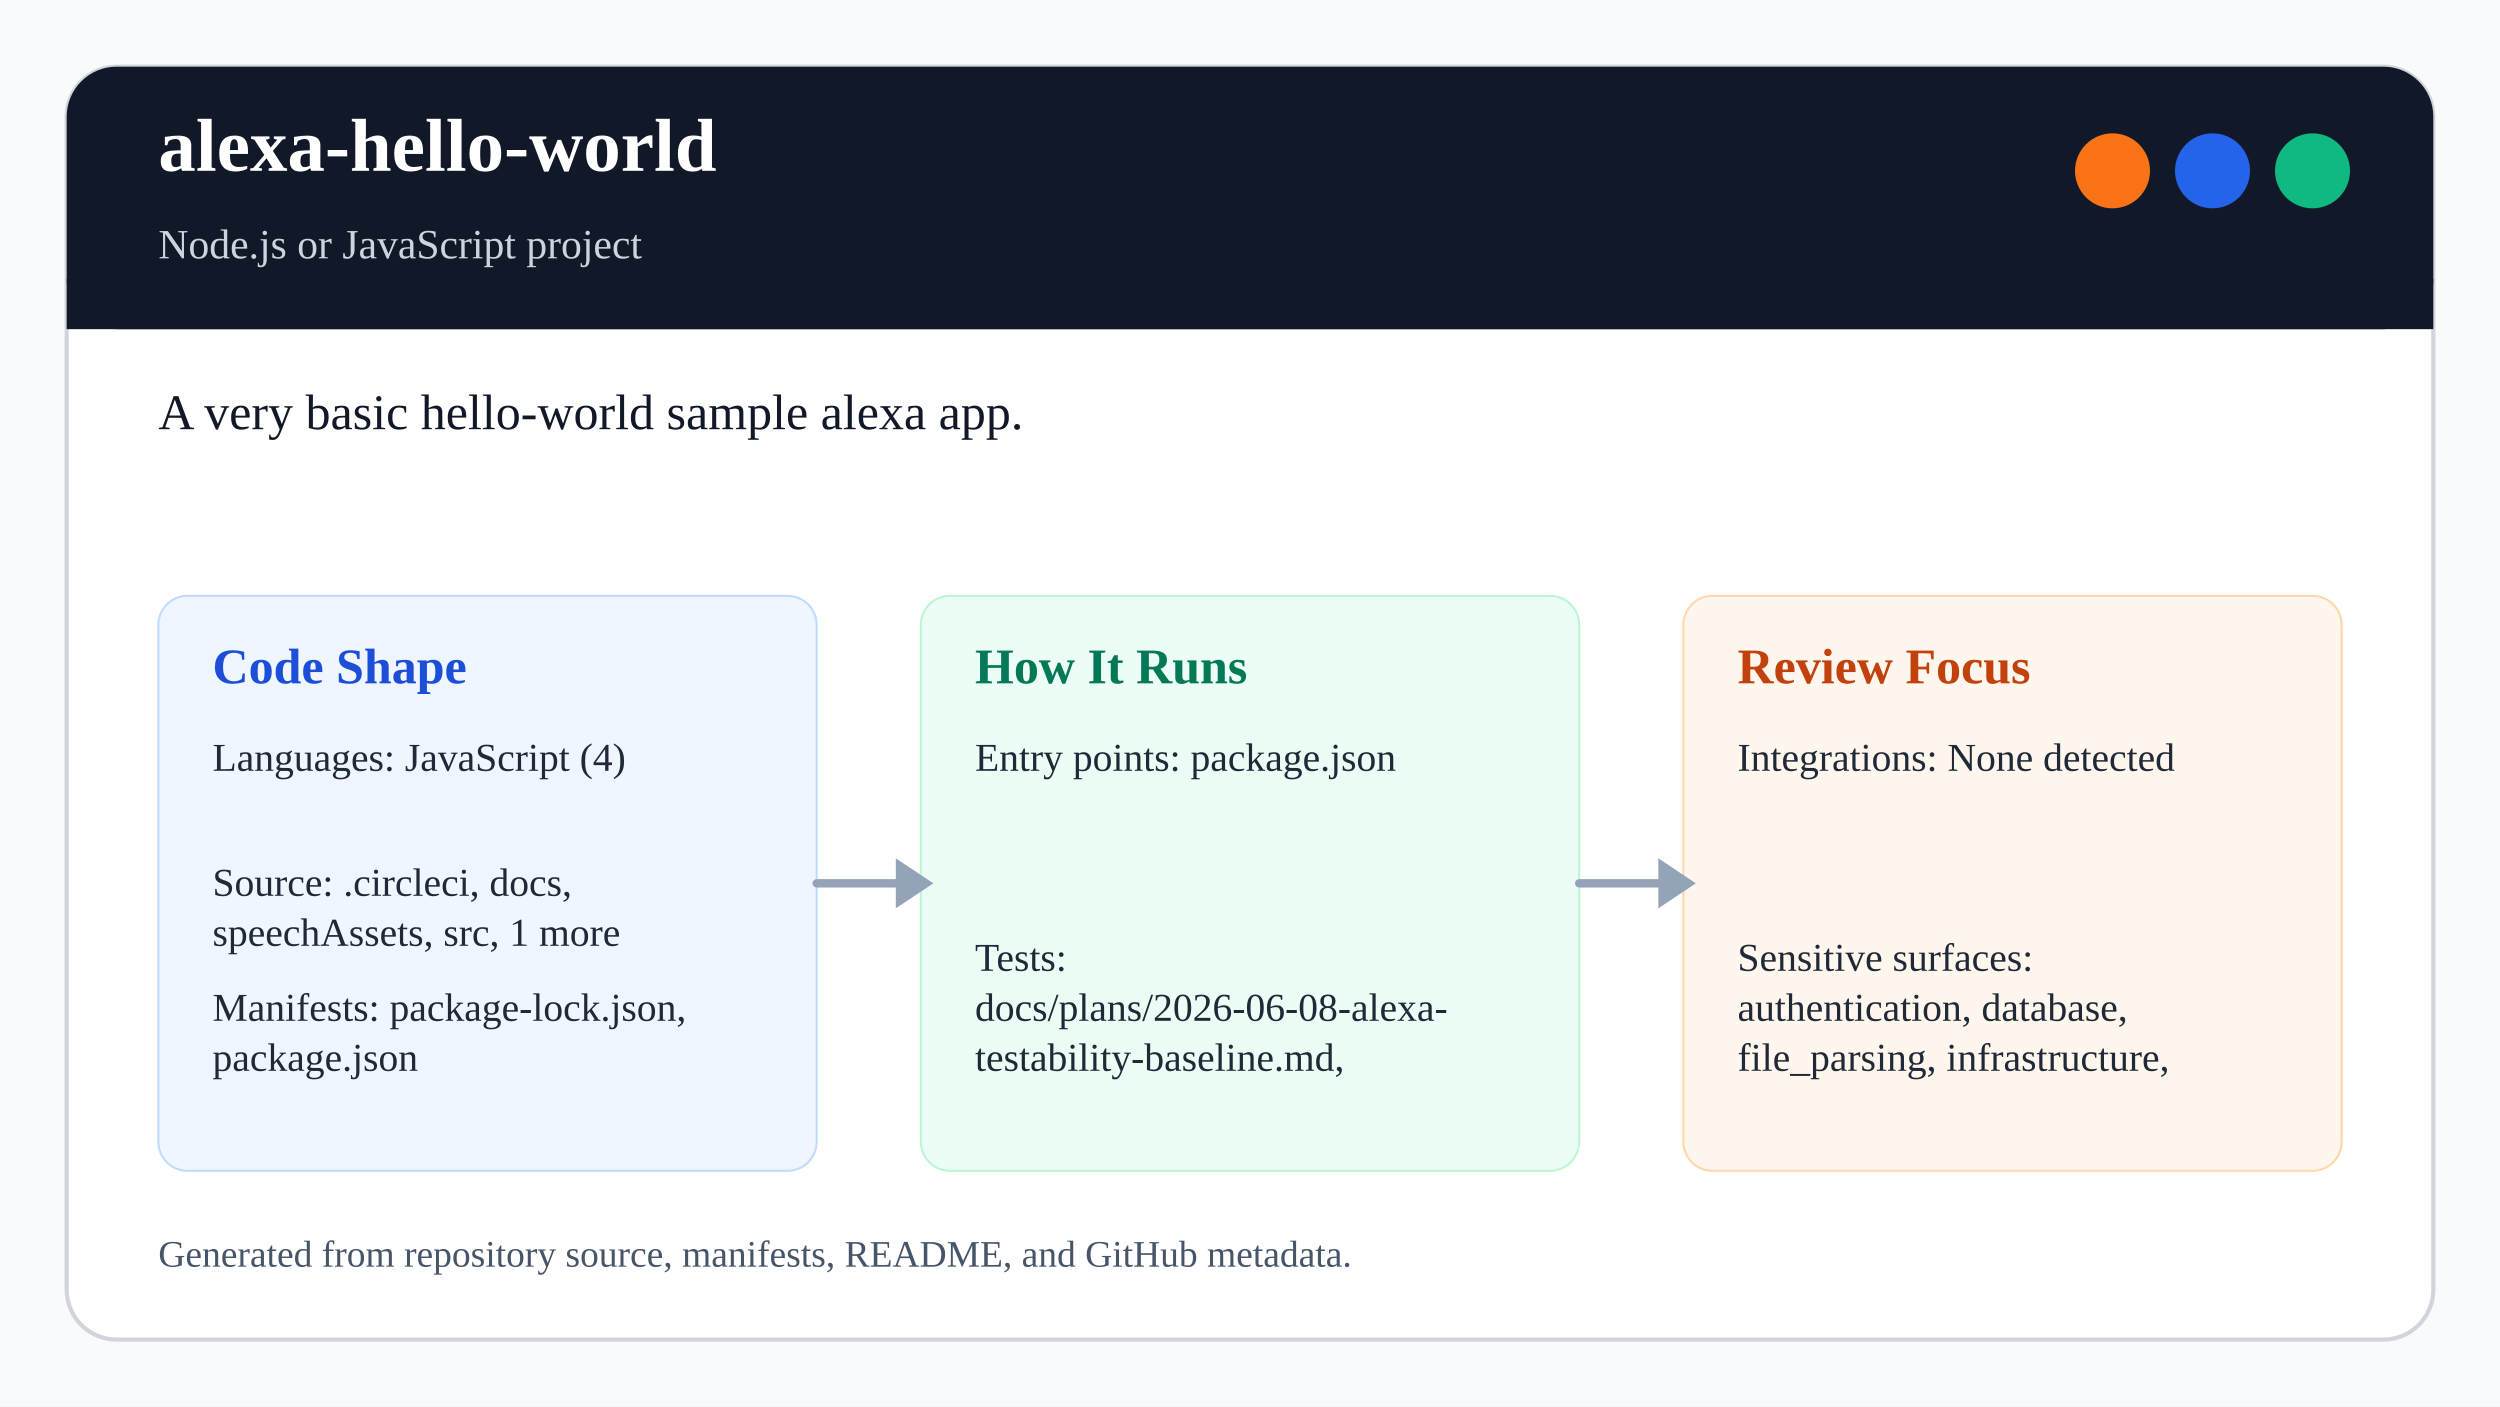
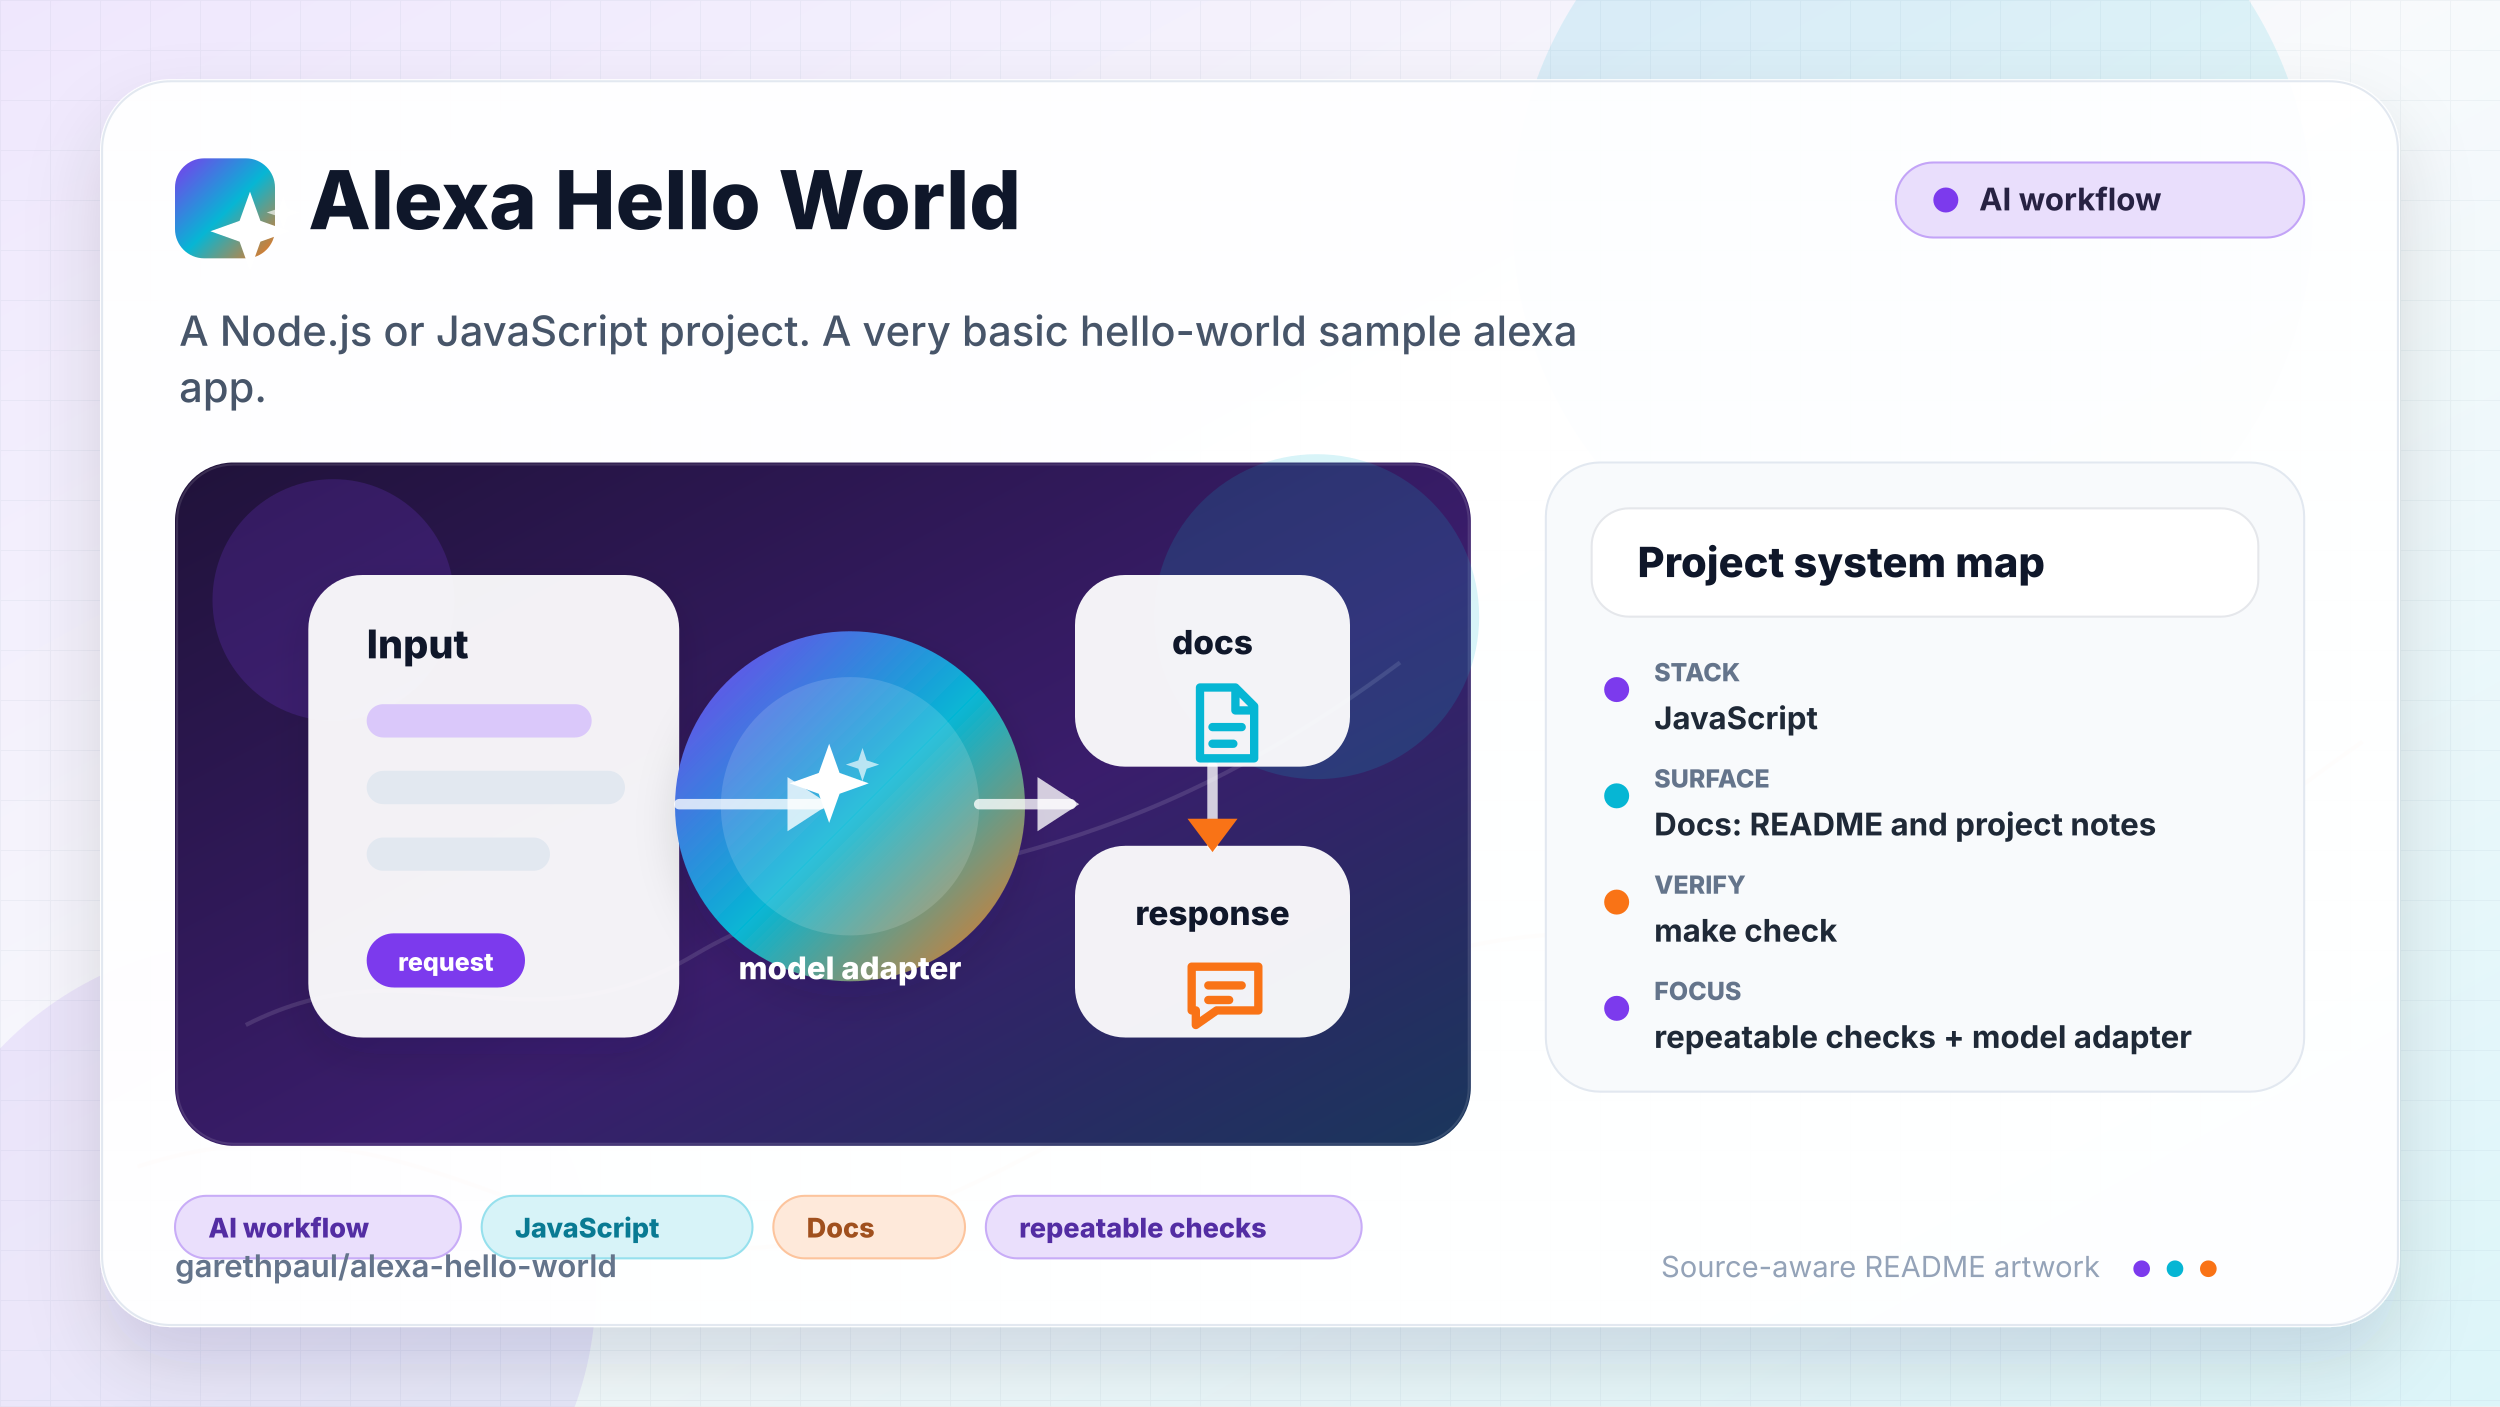
- <svg xmlns="http://www.w3.org/2000/svg" width="1200" height="675" viewBox="0 0 1200 675" role="img" aria-labelledby="title desc">
-   <rect width="1200" height="675" fill="#f8fafc" />
-   <rect x="32" y="32" width="1136" height="611" rx="24" fill="#ffffff" stroke="#d1d5db" stroke-width="2" />
-   <rect x="32" y="32" width="1136" height="126" rx="24" fill="#111827" />
-   <path d="M32 134h1136v24H32z" fill="#111827" />
-   <circle cx="1062" cy="82" r="18" fill="#2563eb" />
-   <circle cx="1110" cy="82" r="18" fill="#10b981" />
-   <circle cx="1014" cy="82" r="18" fill="#f97316" />
-   <text x="76" y="82" font-size="36" fill="#ffffff" font-weight="700">alexa-hello-world</text>
-   <text x="76" y="124" font-size="20" fill="#cbd5e1">Node.js or JavaScript project</text>
-   <text x="76" y="206" font-size="24" fill="#111827">A very basic hello-world sample alexa app.</text>
-   <rect x="76" y="286" width="316" height="276" rx="14" fill="#eff6ff" stroke="#bfdbfe" />
-   <text x="102" y="328" font-size="24" font-weight="700" fill="#1d4ed8">Code Shape</text>
-   <text x="102" y="370" font-size="19" fill="#1f2937">Languages: JavaScript (4)</text>
-   <text x="102" y="430" font-size="19" fill="#1f2937">Source: .circleci, docs,</text>
-   <text x="102" y="454" font-size="19" fill="#1f2937">speechAssets, src, 1 more</text>
-   <text x="102" y="490" font-size="19" fill="#1f2937">Manifests: package-lock.json,</text>
-   <text x="102" y="514" font-size="19" fill="#1f2937">package.json</text>
-   <rect x="442" y="286" width="316" height="276" rx="14" fill="#ecfdf5" stroke="#bbf7d0" />
-   <text x="468" y="328" font-size="24" font-weight="700" fill="#047857">How It Runs</text>
-   <text x="468" y="370" font-size="19" fill="#1f2937">Entry points: package.json</text>
-   <text x="468" y="466" font-size="19" fill="#1f2937">Tests:</text>
-   <text x="468" y="490" font-size="19" fill="#1f2937">docs/plans/2026-06-08-alexa-</text>
-   <text x="468" y="514" font-size="19" fill="#1f2937">testability-baseline.md,</text>
-   <rect x="808" y="286" width="316" height="276" rx="14" fill="#fff7ed" stroke="#fed7aa" />
-   <text x="834" y="328" font-size="24" font-weight="700" fill="#c2410c">Review Focus</text>
-   <text x="834" y="370" font-size="19" fill="#1f2937">Integrations: None detected</text>
-   <text x="834" y="466" font-size="19" fill="#1f2937">Sensitive surfaces:</text>
-   <text x="834" y="490" font-size="19" fill="#1f2937">authentication, database,</text>
-   <text x="834" y="514" font-size="19" fill="#1f2937">file_parsing, infrastructure,</text>
-   <path d="M392 424h50" stroke="#94a3b8" stroke-width="4" stroke-linecap="round" />
-   <path d="M430 412l18 12-18 12z" fill="#94a3b8" />
-   <path d="M758 424h50" stroke="#94a3b8" stroke-width="4" stroke-linecap="round" />
-   <path d="M796 412l18 12-18 12z" fill="#94a3b8" />
-   <text x="76" y="608" font-size="18" fill="#475569">Generated from repository source, manifests, README, and GitHub metadata.</text>
+ <svg xmlns="http://www.w3.org/2000/svg" width="1200" height="675" viewBox="0 0 1200 675" role="img" aria-labelledby="piz2owq-title piz2owq-desc">
+   <defs>
+     <linearGradient id="piz2owq-bg" x1="0" y1="0" x2="1" y2="1">
+       <stop offset="0%" stop-color="#efe7fd" />
+       <stop offset="48%" stop-color="#f8fafc" />
+       <stop offset="100%" stop-color="#dcf5f9" />
+     </linearGradient>
+     <linearGradient id="piz2owq-stage" x1="0" y1="0" x2="1" y2="1">
+       <stop offset="0%" stop-color="#20123a" />
+       <stop offset="58%" stop-color="#3a1d6c" />
+       <stop offset="100%" stop-color="#1a365c" />
+     </linearGradient>
+     <linearGradient id="piz2owq-accent" x1="0" y1="0" x2="1" y2="1">
+       <stop offset="0%" stop-color="#7c3aed" />
+       <stop offset="52%" stop-color="#06b6d4" />
+       <stop offset="100%" stop-color="#f97316" />
+     </linearGradient>
+     <linearGradient id="piz2owq-soft" x1="0" y1="0" x2="1" y2="1">
+       <stop offset="0%" stop-color="#e0d0fb" />
+       <stop offset="100%" stop-color="#fee0cc" />
+     </linearGradient>
+     <filter id="piz2owq-shadow" x="-20%" y="-20%" width="140%" height="150%">
+       <feDropShadow dx="0" dy="18" stdDeviation="18" flood-color="#0f172a" flood-opacity="0.14" />
+     </filter>
+     <filter id="piz2owq-miniShadow" x="-20%" y="-20%" width="140%" height="150%">
+       <feDropShadow dx="0" dy="8" stdDeviation="10" flood-color="#0f172a" flood-opacity="0.12" />
+     </filter>
+     <pattern id="piz2owq-grid" width="24" height="24" patternUnits="userSpaceOnUse">
+       <path d="M24 0H0v24" fill="none" stroke="#94a3b8" stroke-opacity="0.16" stroke-width="1" />
+     </pattern>
+     <style>
+       .label { font: 700 13px ui-sans-serif, system-ui, -apple-system, BlinkMacSystemFont, "Segoe UI", sans-serif; letter-spacing: 0; text-transform: uppercase; }
+       .body { font-family: ui-sans-serif, system-ui, -apple-system, BlinkMacSystemFont, "Segoe UI", sans-serif; letter-spacing: 0; }
+     </style>
+   </defs>
+   <rect width="1200" height="675" fill="url(#piz2owq-bg)" />
+   <rect width="1200" height="675" fill="url(#piz2owq-grid)" opacity="0.65" />
+   <circle cx="120" cy="618" r="166" fill="#7c3aed" opacity="0.10" />
+   <circle cx="918" cy="104" r="192" fill="#06b6d4" opacity="0.12" />
+   <path d="M66 560 C214 512 278 642 430 584 C576 528 676 408 838 462 C966 504 1034 426 1134 356" fill="none" stroke="#f97316" stroke-width="2" stroke-opacity="0.18" />
+   <rect x="48" y="38" width="1104" height="599" rx="34" fill="#ffffff" opacity="0.94" filter="url(#piz2owq-shadow)" />
+   <rect x="49" y="39" width="1102" height="597" rx="33" fill="none" stroke="#e2e8f0" stroke-width="1" />
+   <g class="body">
+     <rect x="84" y="76" width="48" height="48" rx="14" fill="url(#piz2owq-accent)" />
+     <path d="M22 2l5 14 14 5-14 5-5 14-5-14-14-5 14-5z" transform="translate(98 90)" fill="#ffffff" />
+     <path d="M38 4l2 6 6 2-6 2-2 6-2-6-6-2 6-2z" transform="translate(98 90)" fill="#ffffff" opacity="0.65" />
+     <text x="148" y="110" fill="#0f172a" font-size="39" font-weight="800">Alexa Hello World</text>
+     <rect x="910" y="78" width="196" height="36" rx="18" fill="#e9defc" stroke="#c3a4f7" />
+     <circle cx="934" cy="96" r="6" fill="#7c3aed" />
+     <text x="950" y="101" fill="#272243" font-size="15" font-weight="700">AI workflow</text>
+     <text x="86" y="166" fill="#475569" font-size="20" font-weight="500">A Node.js or JavaScript project. A very basic hello-world sample alexa</text>
+     <text x="86" y="193" fill="#475569" font-size="20" font-weight="500">app.</text>
+   </g>
+   <g transform="translate(84 222)">
+     <rect x="0" y="0" width="622" height="328" rx="28" fill="url(#piz2owq-stage)" />
+     <rect x="1" y="1" width="620" height="326" rx="27" fill="none" stroke="#ffffff" stroke-opacity="0.12" />
+     <path d="M34 270 C116 228 166 286 250 236 C338 184 430 214 588 96" fill="none" stroke="#ffffff" stroke-opacity="0.12" stroke-width="2" />
+     <circle cx="76" cy="66" r="58" fill="#7c3aed" opacity="0.20" />
+     <circle cx="548" cy="74" r="78" fill="#06b6d4" opacity="0.16" />
+     <g class="body">
+       <rect x="64" y="54" width="178" height="222" rx="26" fill="#ffffff" opacity="0.94" filter="url(#piz2owq-miniShadow)" />
+       <text x="92" y="94" fill="#0f172a" font-size="19" font-weight="800">Input</text>
+       <rect x="92" y="116" width="108" height="16" rx="8" fill="#dac8fa" />
+       <rect x="92" y="148" width="124" height="16" rx="8" fill="#e2e8f0" />
+       <rect x="92" y="180" width="88" height="16" rx="8" fill="#e2e8f0" />
+       <rect x="92" y="226" width="76" height="26" rx="13" fill="#7c3aed" />
+       <text x="130" y="244" fill="#ffffff" font-size="12" font-weight="800" text-anchor="middle">request</text>
+       <circle cx="324" cy="165" r="84" fill="url(#piz2owq-accent)" filter="url(#piz2owq-miniShadow)" />
+       <circle cx="324" cy="165" r="62" fill="#ffffff" opacity="0.14" />
+       <path d="M22 2l5 14 14 5-14 5-5 14-5-14-14-5 14-5z" transform="translate(292 133)" fill="#ffffff" />
+       <path d="M38 4l2 6 6 2-6 2-2 6-2-6-6-2 6-2z" transform="translate(292 133)" fill="#ffffff" opacity="0.65" />
+       <text x="324" y="248" fill="#ffffff" font-size="15" font-weight="800" text-anchor="middle">model adapter</text>
+       <rect x="432" y="54" width="132" height="92" rx="24" fill="#ffffff" opacity="0.94" />
+       <rect x="432" y="184" width="132" height="92" rx="24" fill="#ffffff" opacity="0.94" />
+       <text x="498" y="92" fill="#0f172a" font-size="16" font-weight="800" text-anchor="middle">docs</text>
+       <text x="498" y="222" fill="#0f172a" font-size="16" font-weight="800" text-anchor="middle">response</text>
+       <path d="M242 164h68 M386 164h44 M498 146v38" stroke="#ffffff" stroke-width="5" stroke-linecap="round" opacity="0.78" />
+       <path d="M294 151l20 13-20 13 M414 151l20 13-20 13" fill="#ffffff" opacity="0.78" />
+       <path d="M486 171l12 16 12-16" fill="#f97316" />
+       <path d="M10 4h17l9 9v25H10z M27 4v11h9 M16 23h14 M16 31h10" transform="translate(482 104)" stroke="#06b6d4" stroke-width="4" stroke-linecap="round" stroke-linejoin="round" fill="none" />
+       <path d="M6 10h32v21H18L8 38v-7H6z" transform="translate(482 232)" stroke="#f97316" stroke-width="4" stroke-linecap="round" stroke-linejoin="round" fill="none" />
+       <path d="M14 19h16 M14 26h10" transform="translate(482 232)" stroke="#f97316" stroke-width="4" stroke-linecap="round" stroke-linejoin="round" fill="none" />
+     </g>
+   </g>
+   <g class="body" transform="translate(742 222)">
+     <rect x="0" y="0" width="364" height="302" rx="26" fill="#f8fafc" stroke="#e2e8f0" />
+     <rect x="22" y="22" width="320" height="52" rx="18" fill="#ffffff" stroke="#e5e7eb" />
+     <text x="44" y="55" fill="#0f172a" font-size="20" font-weight="800">Project system map</text>
+     <g transform="translate(24 94)">
+       <circle cx="10" cy="15" r="6" fill="#7c3aed" />
+       <text x="28" y="11" fill="#64748b" font-size="12" font-weight="800">STACK</text>
+       <text x="28" y="34" fill="#1f2937" font-size="15" font-weight="650">JavaScript</text>
+     </g>
+     <g transform="translate(24 145)">
+       <circle cx="10" cy="15" r="6" fill="#06b6d4" />
+       <text x="28" y="11" fill="#64748b" font-size="12" font-weight="800">SURFACE</text>
+       <text x="28" y="34" fill="#1f2937" font-size="15" font-weight="650">Docs: README and project notes</text>
+     </g>
+     <g transform="translate(24 196)">
+       <circle cx="10" cy="15" r="6" fill="#f97316" />
+       <text x="28" y="11" fill="#64748b" font-size="12" font-weight="800">VERIFY</text>
+       <text x="28" y="34" fill="#1f2937" font-size="15" font-weight="650">make check</text>
+     </g>
+     <g transform="translate(24 247)">
+       <circle cx="10" cy="15" r="6" fill="#7c3aed" />
+       <text x="28" y="11" fill="#64748b" font-size="12" font-weight="800">FOCUS</text>
+       <text x="28" y="34" fill="#1f2937" font-size="15" font-weight="650">repeatable checks + model adapter</text>
+     </g>
+   </g>
+   <g class="body">
+     <rect x="84" y="574" width="137.2" height="30" rx="15" fill="#eadffc" stroke="#c8acf7" />
+     <text x="100" y="594" fill="#532da3" font-size="13" font-weight="800">AI workflow</text>
+     <rect x="231.2" y="574" width="130" height="30" rx="15" fill="#d7f3f8" stroke="#96e0ed" />
+     <text x="247.2" y="594" fill="#097a93" font-size="13" font-weight="800">JavaScript</text>
+     <rect x="371.2" y="574" width="92" height="30" rx="15" fill="#fee9da" stroke="#fcc49d" />
+     <text x="387.2" y="594" fill="#a0501e" font-size="13" font-weight="800">Docs</text>
+     <rect x="473.2" y="574" width="180.4" height="30" rx="15" fill="#eadffc" stroke="#c8acf7" />
+     <text x="489.2" y="594" fill="#532da3" font-size="13" font-weight="800">repeatable checks</text>
+   </g>
+   <g class="body">
+     <text x="84" y="613" fill="#64748b" font-size="15" font-weight="600">garethpaul/alexa-hello-world</text>
+     <text x="1008" y="613" fill="#94a3b8" font-size="14" text-anchor="end">Source-aware README artwork</text>
+     <circle cx="1028" cy="609" r="4" fill="#7c3aed" />
+     <circle cx="1044" cy="609" r="4" fill="#06b6d4" />
+     <circle cx="1060" cy="609" r="4" fill="#f97316" />
+   </g>
</svg>
